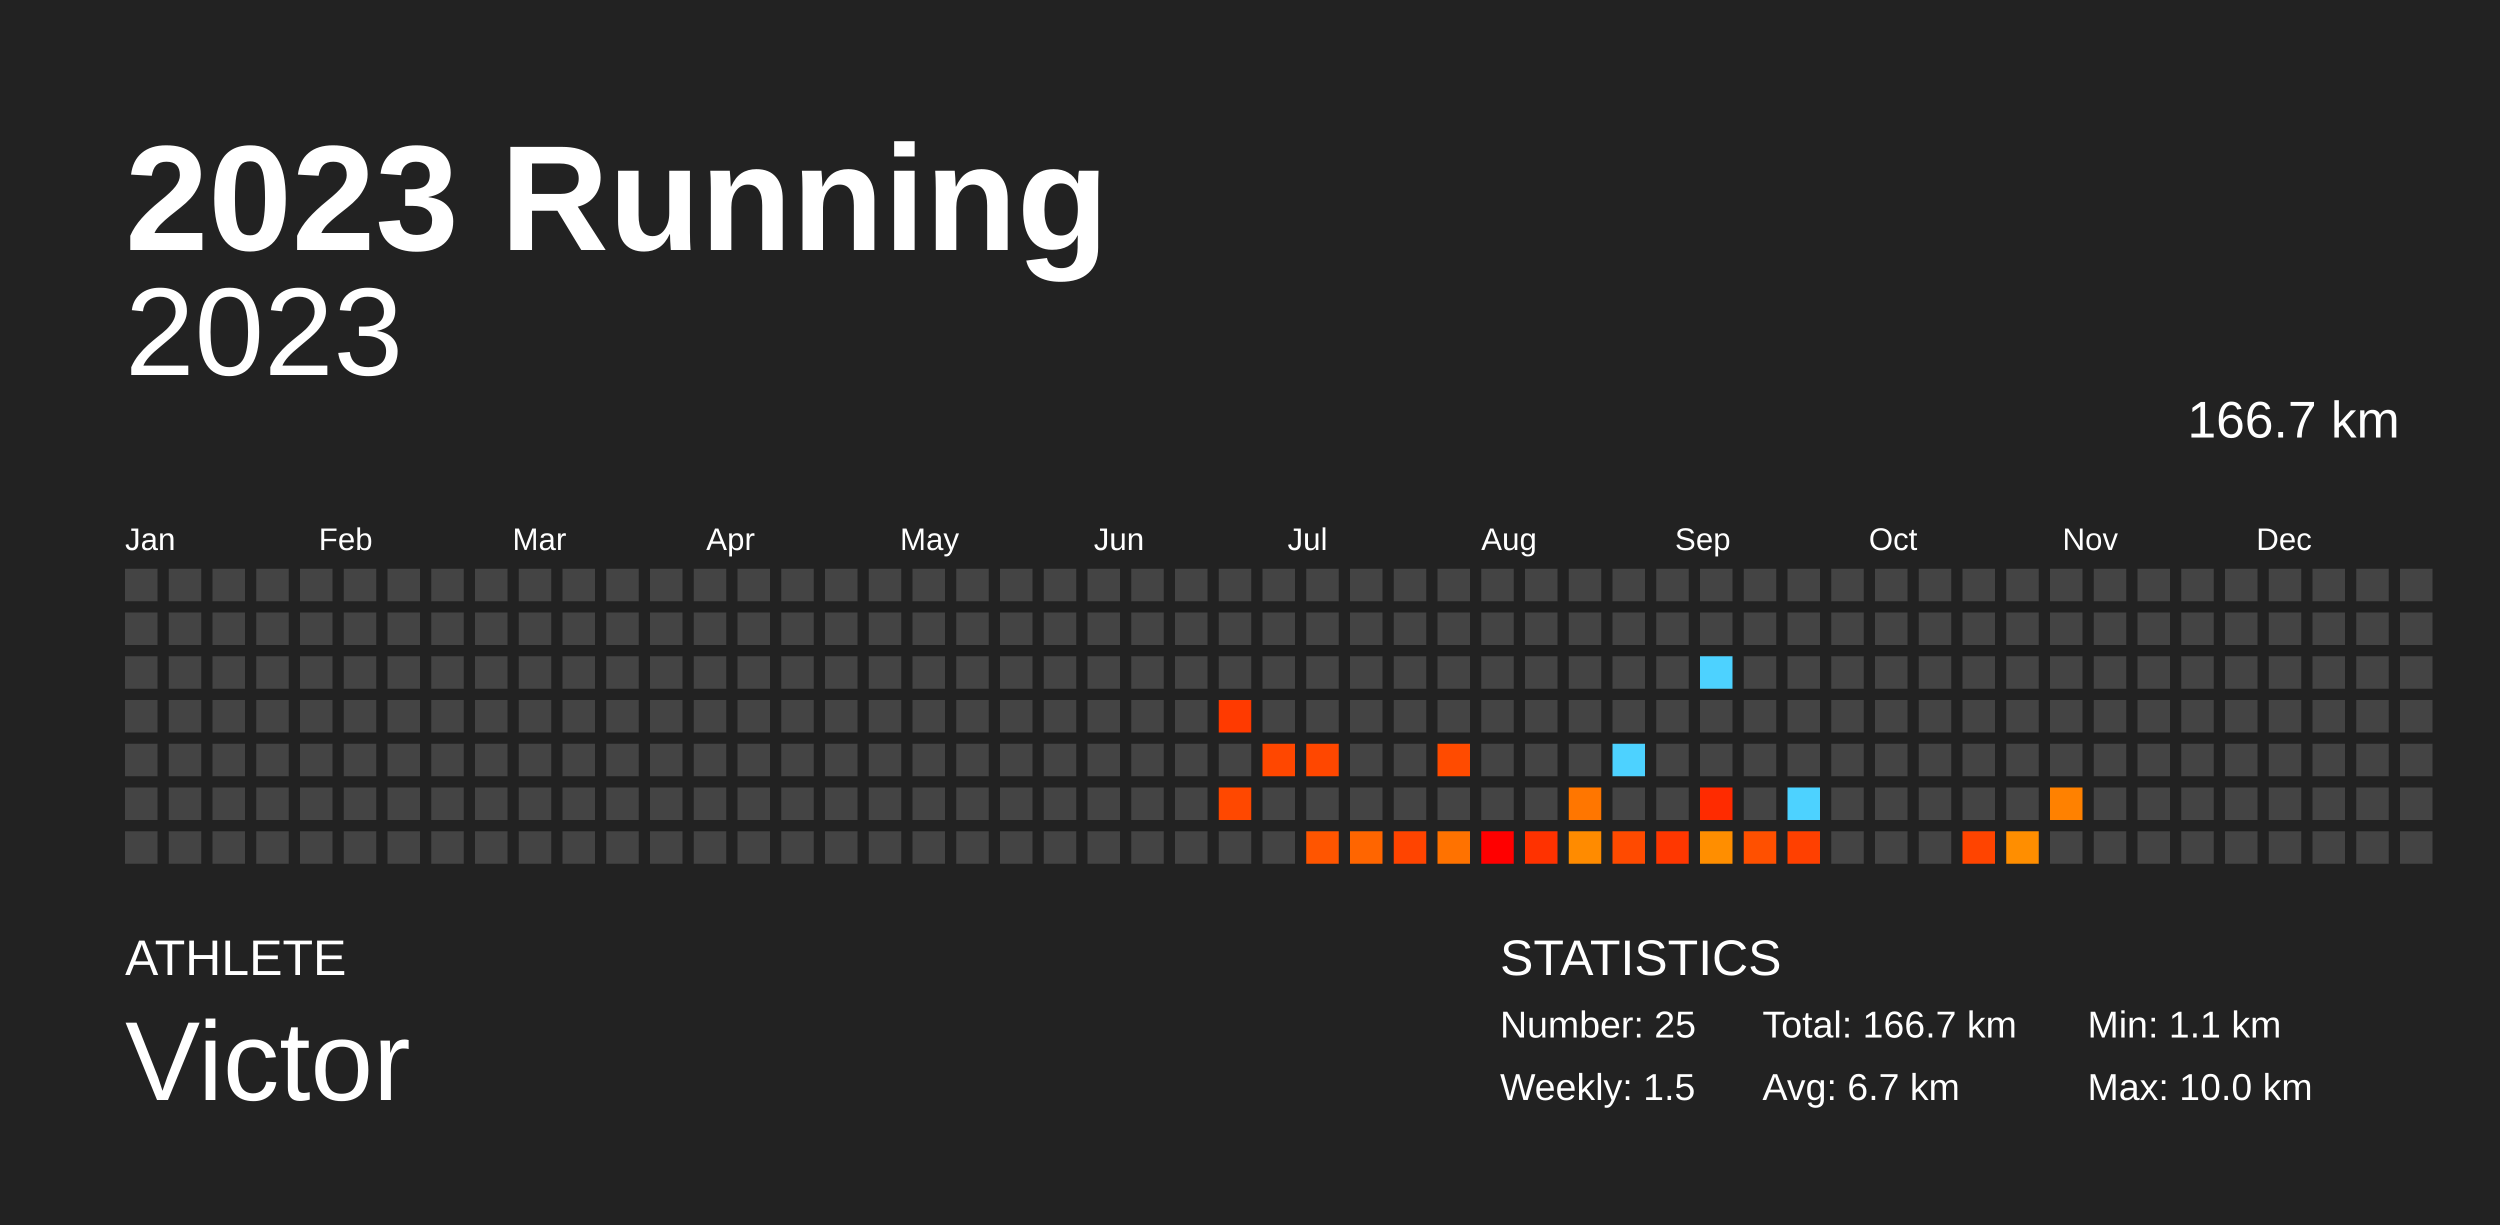
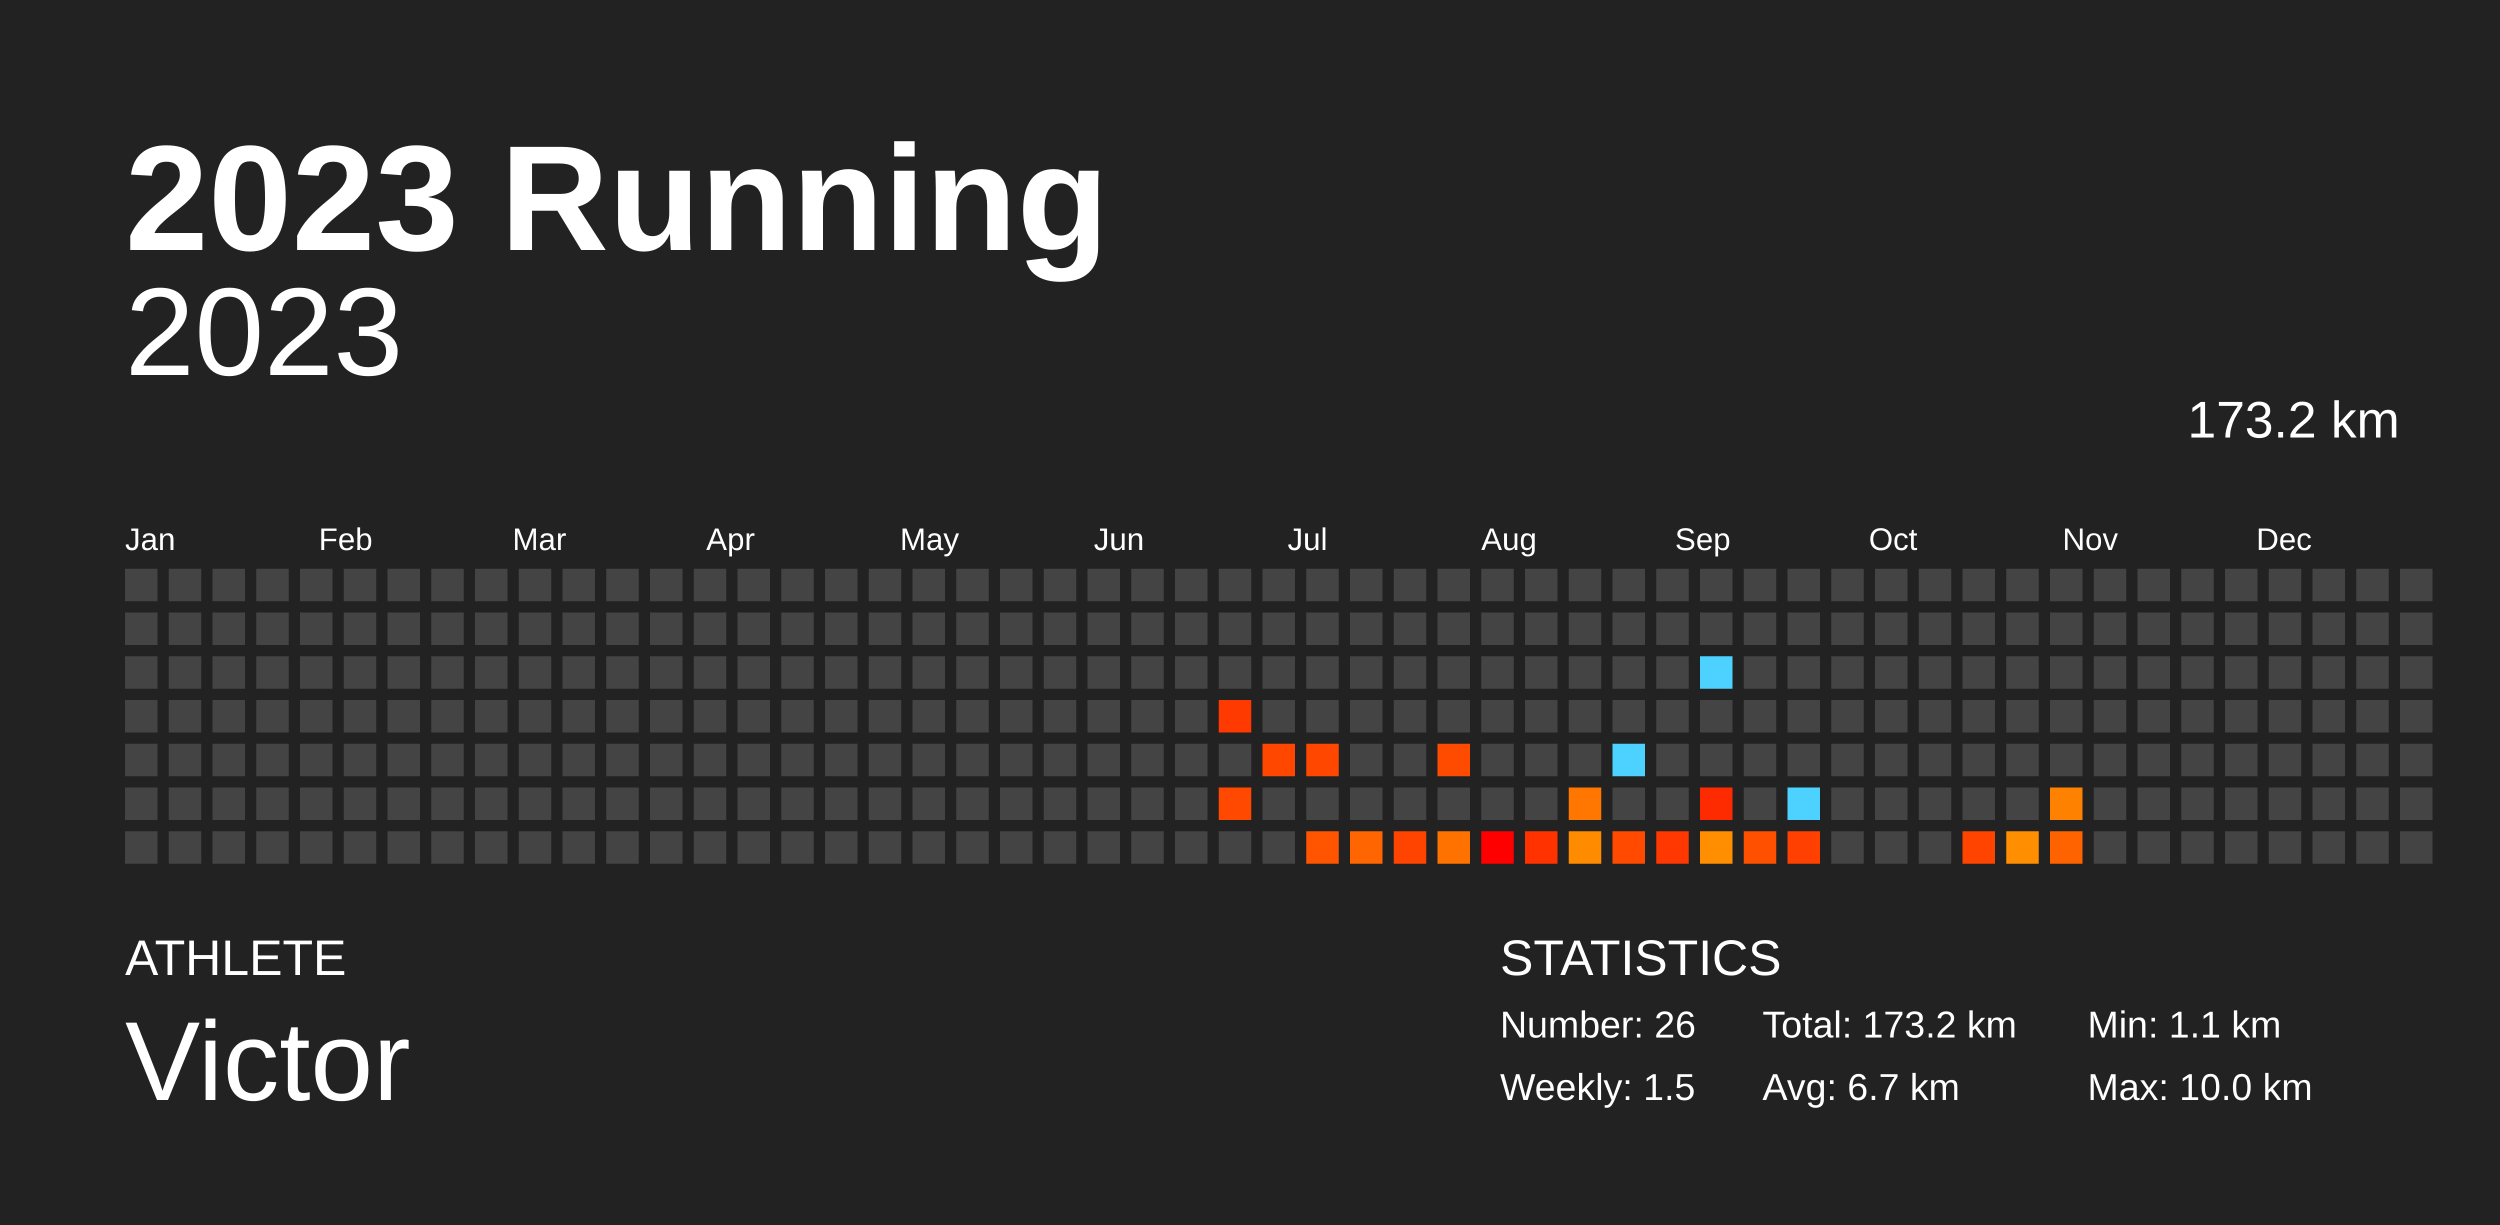
<svg xmlns="http://www.w3.org/2000/svg" baseProfile="full" height="98mm" version="1.1" viewBox="0,0,200,98" width="200mm">
  <defs />
  <rect fill="#222222" height="98" width="200" x="0" y="0" />
  <text fill="#FFFFFF" style="font-size:12px; font-family:Arial; font-weight:bold;" x="10" y="20">2023 Running</text>
  <text fill="#FFFFFF" style="font-size:4px; font-family:Arial" x="10" y="78">ATHLETE</text>
  <text fill="#FFFFFF" style="font-size:9px; font-family:Arial" x="10" y="88">Victor</text>
  <text fill="#FFFFFF" style="font-size:4px; font-family:Arial" x="120" y="78">STATISTICS</text>
-   <text fill="#FFFFFF" style="font-size:3px; font-family:Arial" x="120" y="83">Number: 25</text>
+   <text fill="#FFFFFF" style="font-size:3px; font-family:Arial" x="120" y="83">Number: 26</text>
  <text fill="#FFFFFF" style="font-size:3px; font-family:Arial" x="120" y="88">Weekly: 1.5</text>
-   <text fill="#FFFFFF" style="font-size:3px; font-family:Arial" x="141" y="83">Total: 166.7 km</text>
+   <text fill="#FFFFFF" style="font-size:3px; font-family:Arial" x="141" y="83">Total: 173.2 km</text>
  <text fill="#FFFFFF" style="font-size:3px; font-family:Arial" x="141" y="88">Avg: 6.7 km</text>
  <text fill="#FFFFFF" style="font-size:3px; font-family:Arial" x="167" y="83">Min: 1.1 km</text>
  <text fill="#FFFFFF" style="font-size:3px; font-family:Arial" x="167" y="88">Max: 10.0 km</text>
  <text alignment-baseline="hanging" fill="#FFFFFF" style="font-size:10.0px; font-family:Arial;" x="10" y="30">2023</text>
-   <text alignment-baseline="hanging" fill="#FFFFFF" style="font-size:4.125px; font-family:Arial;" x="175" y="35">166.7 km</text>
+   <text alignment-baseline="hanging" fill="#FFFFFF" style="font-size:4.125px; font-family:Arial;" x="175" y="35">173.2 km</text>
  <text fill="#FFFFFF" style="font-size:2.5px; font-family:Arial" x="10.0" y="44">Jan</text>
  <text fill="#FFFFFF" style="font-size:2.5px; font-family:Arial" x="25.5" y="44">Feb</text>
  <text fill="#FFFFFF" style="font-size:2.5px; font-family:Arial" x="41.0" y="44">Mar</text>
  <text fill="#FFFFFF" style="font-size:2.5px; font-family:Arial" x="56.5" y="44">Apr</text>
  <text fill="#FFFFFF" style="font-size:2.5px; font-family:Arial" x="72.0" y="44">May</text>
  <text fill="#FFFFFF" style="font-size:2.5px; font-family:Arial" x="87.5" y="44">Jun</text>
  <text fill="#FFFFFF" style="font-size:2.5px; font-family:Arial" x="103.0" y="44">Jul</text>
  <text fill="#FFFFFF" style="font-size:2.5px; font-family:Arial" x="118.5" y="44">Aug</text>
  <text fill="#FFFFFF" style="font-size:2.5px; font-family:Arial" x="134.0" y="44">Sep</text>
  <text fill="#FFFFFF" style="font-size:2.5px; font-family:Arial" x="149.5" y="44">Oct</text>
  <text fill="#FFFFFF" style="font-size:2.5px; font-family:Arial" x="165.0" y="44">Nov</text>
  <text fill="#FFFFFF" style="font-size:2.5px; font-family:Arial" x="180.5" y="44">Dec</text>
  <rect fill="#444444" height="2.6" width="2.6" x="10.0" y="45.5" />
  <rect fill="#444444" height="2.6" width="2.6" x="10.0" y="49.0" />
  <rect fill="#444444" height="2.6" width="2.6" x="10.0" y="52.5" />
  <rect fill="#444444" height="2.6" width="2.6" x="10.0" y="56.0" />
  <rect fill="#444444" height="2.6" width="2.6" x="10.0" y="59.5" />
  <rect fill="#444444" height="2.6" width="2.6" x="10.0" y="63.0" />
  <rect fill="#444444" height="2.6" width="2.6" x="10.0" y="66.5" />
  <rect fill="#444444" height="2.6" width="2.6" x="13.5" y="45.5" />
  <rect fill="#444444" height="2.6" width="2.6" x="13.5" y="49.0" />
  <rect fill="#444444" height="2.6" width="2.6" x="13.5" y="52.5" />
  <rect fill="#444444" height="2.6" width="2.6" x="13.5" y="56.0" />
  <rect fill="#444444" height="2.6" width="2.6" x="13.5" y="59.5" />
  <rect fill="#444444" height="2.6" width="2.6" x="13.5" y="63.0" />
  <rect fill="#444444" height="2.6" width="2.6" x="13.5" y="66.5" />
  <rect fill="#444444" height="2.6" width="2.6" x="17.0" y="45.5" />
  <rect fill="#444444" height="2.6" width="2.6" x="17.0" y="49.0" />
  <rect fill="#444444" height="2.6" width="2.6" x="17.0" y="52.5" />
  <rect fill="#444444" height="2.6" width="2.6" x="17.0" y="56.0" />
  <rect fill="#444444" height="2.6" width="2.6" x="17.0" y="59.5" />
  <rect fill="#444444" height="2.6" width="2.6" x="17.0" y="63.0" />
  <rect fill="#444444" height="2.6" width="2.6" x="17.0" y="66.5" />
  <rect fill="#444444" height="2.6" width="2.6" x="20.5" y="45.5" />
  <rect fill="#444444" height="2.6" width="2.6" x="20.5" y="49.0" />
  <rect fill="#444444" height="2.6" width="2.6" x="20.5" y="52.5" />
  <rect fill="#444444" height="2.6" width="2.6" x="20.5" y="56.0" />
  <rect fill="#444444" height="2.6" width="2.6" x="20.5" y="59.5" />
  <rect fill="#444444" height="2.6" width="2.6" x="20.5" y="63.0" />
  <rect fill="#444444" height="2.6" width="2.6" x="20.5" y="66.5" />
  <rect fill="#444444" height="2.6" width="2.6" x="24.0" y="45.5" />
  <rect fill="#444444" height="2.6" width="2.6" x="24.0" y="49.0" />
  <rect fill="#444444" height="2.6" width="2.6" x="24.0" y="52.5" />
  <rect fill="#444444" height="2.6" width="2.6" x="24.0" y="56.0" />
  <rect fill="#444444" height="2.6" width="2.6" x="24.0" y="59.5" />
  <rect fill="#444444" height="2.6" width="2.6" x="24.0" y="63.0" />
  <rect fill="#444444" height="2.6" width="2.6" x="24.0" y="66.5" />
  <rect fill="#444444" height="2.6" width="2.6" x="27.5" y="45.5" />
  <rect fill="#444444" height="2.6" width="2.6" x="27.5" y="49.0" />
  <rect fill="#444444" height="2.6" width="2.6" x="27.5" y="52.5" />
  <rect fill="#444444" height="2.6" width="2.6" x="27.5" y="56.0" />
  <rect fill="#444444" height="2.6" width="2.6" x="27.5" y="59.5" />
  <rect fill="#444444" height="2.6" width="2.6" x="27.5" y="63.0" />
  <rect fill="#444444" height="2.6" width="2.6" x="27.5" y="66.5" />
  <rect fill="#444444" height="2.6" width="2.6" x="31.0" y="45.5" />
  <rect fill="#444444" height="2.6" width="2.6" x="31.0" y="49.0" />
  <rect fill="#444444" height="2.6" width="2.6" x="31.0" y="52.5" />
  <rect fill="#444444" height="2.6" width="2.6" x="31.0" y="56.0" />
  <rect fill="#444444" height="2.6" width="2.6" x="31.0" y="59.5" />
  <rect fill="#444444" height="2.6" width="2.6" x="31.0" y="63.0" />
  <rect fill="#444444" height="2.6" width="2.6" x="31.0" y="66.5" />
  <rect fill="#444444" height="2.6" width="2.6" x="34.5" y="45.5" />
  <rect fill="#444444" height="2.6" width="2.6" x="34.5" y="49.0" />
  <rect fill="#444444" height="2.6" width="2.6" x="34.5" y="52.5" />
  <rect fill="#444444" height="2.6" width="2.6" x="34.5" y="56.0" />
  <rect fill="#444444" height="2.6" width="2.6" x="34.5" y="59.5" />
  <rect fill="#444444" height="2.6" width="2.6" x="34.5" y="63.0" />
  <rect fill="#444444" height="2.6" width="2.6" x="34.5" y="66.5" />
  <rect fill="#444444" height="2.6" width="2.6" x="38.0" y="45.5" />
  <rect fill="#444444" height="2.6" width="2.6" x="38.0" y="49.0" />
  <rect fill="#444444" height="2.6" width="2.6" x="38.0" y="52.5" />
  <rect fill="#444444" height="2.6" width="2.6" x="38.0" y="56.0" />
  <rect fill="#444444" height="2.6" width="2.6" x="38.0" y="59.5" />
  <rect fill="#444444" height="2.6" width="2.6" x="38.0" y="63.0" />
  <rect fill="#444444" height="2.6" width="2.6" x="38.0" y="66.5" />
  <rect fill="#444444" height="2.6" width="2.6" x="41.5" y="45.5" />
  <rect fill="#444444" height="2.6" width="2.6" x="41.5" y="49.0" />
  <rect fill="#444444" height="2.6" width="2.6" x="41.5" y="52.5" />
  <rect fill="#444444" height="2.6" width="2.6" x="41.5" y="56.0" />
  <rect fill="#444444" height="2.6" width="2.6" x="41.5" y="59.5" />
  <rect fill="#444444" height="2.6" width="2.6" x="41.5" y="63.0" />
  <rect fill="#444444" height="2.6" width="2.6" x="41.5" y="66.5" />
  <rect fill="#444444" height="2.6" width="2.6" x="45.0" y="45.5" />
  <rect fill="#444444" height="2.6" width="2.6" x="45.0" y="49.0" />
  <rect fill="#444444" height="2.6" width="2.6" x="45.0" y="52.5" />
  <rect fill="#444444" height="2.6" width="2.6" x="45.0" y="56.0" />
  <rect fill="#444444" height="2.6" width="2.6" x="45.0" y="59.5" />
  <rect fill="#444444" height="2.6" width="2.6" x="45.0" y="63.0" />
  <rect fill="#444444" height="2.6" width="2.6" x="45.0" y="66.5" />
  <rect fill="#444444" height="2.6" width="2.6" x="48.5" y="45.5" />
  <rect fill="#444444" height="2.6" width="2.6" x="48.5" y="49.0" />
  <rect fill="#444444" height="2.6" width="2.6" x="48.5" y="52.5" />
  <rect fill="#444444" height="2.6" width="2.6" x="48.5" y="56.0" />
  <rect fill="#444444" height="2.6" width="2.6" x="48.5" y="59.5" />
  <rect fill="#444444" height="2.6" width="2.6" x="48.5" y="63.0" />
  <rect fill="#444444" height="2.6" width="2.6" x="48.5" y="66.5" />
  <rect fill="#444444" height="2.6" width="2.6" x="52.0" y="45.5" />
  <rect fill="#444444" height="2.6" width="2.6" x="52.0" y="49.0" />
  <rect fill="#444444" height="2.6" width="2.6" x="52.0" y="52.5" />
  <rect fill="#444444" height="2.6" width="2.6" x="52.0" y="56.0" />
  <rect fill="#444444" height="2.6" width="2.6" x="52.0" y="59.5" />
  <rect fill="#444444" height="2.6" width="2.6" x="52.0" y="63.0" />
  <rect fill="#444444" height="2.6" width="2.6" x="52.0" y="66.5" />
  <rect fill="#444444" height="2.6" width="2.6" x="55.5" y="45.5" />
  <rect fill="#444444" height="2.6" width="2.6" x="55.5" y="49.0" />
  <rect fill="#444444" height="2.6" width="2.6" x="55.5" y="52.5" />
  <rect fill="#444444" height="2.6" width="2.6" x="55.5" y="56.0" />
  <rect fill="#444444" height="2.6" width="2.6" x="55.5" y="59.5" />
  <rect fill="#444444" height="2.6" width="2.6" x="55.5" y="63.0" />
  <rect fill="#444444" height="2.6" width="2.6" x="55.5" y="66.5" />
  <rect fill="#444444" height="2.6" width="2.6" x="59.0" y="45.5" />
  <rect fill="#444444" height="2.6" width="2.6" x="59.0" y="49.0" />
  <rect fill="#444444" height="2.6" width="2.6" x="59.0" y="52.5" />
  <rect fill="#444444" height="2.6" width="2.6" x="59.0" y="56.0" />
  <rect fill="#444444" height="2.6" width="2.6" x="59.0" y="59.5" />
  <rect fill="#444444" height="2.6" width="2.6" x="59.0" y="63.0" />
  <rect fill="#444444" height="2.6" width="2.6" x="59.0" y="66.5" />
  <rect fill="#444444" height="2.6" width="2.6" x="62.5" y="45.5" />
  <rect fill="#444444" height="2.6" width="2.6" x="62.5" y="49.0" />
  <rect fill="#444444" height="2.6" width="2.6" x="62.5" y="52.5" />
  <rect fill="#444444" height="2.6" width="2.6" x="62.5" y="56.0" />
  <rect fill="#444444" height="2.6" width="2.6" x="62.5" y="59.5" />
  <rect fill="#444444" height="2.6" width="2.6" x="62.5" y="63.0" />
  <rect fill="#444444" height="2.6" width="2.6" x="62.5" y="66.5" />
  <rect fill="#444444" height="2.6" width="2.6" x="66.0" y="45.5" />
  <rect fill="#444444" height="2.6" width="2.6" x="66.0" y="49.0" />
  <rect fill="#444444" height="2.6" width="2.6" x="66.0" y="52.5" />
  <rect fill="#444444" height="2.6" width="2.6" x="66.0" y="56.0" />
  <rect fill="#444444" height="2.6" width="2.6" x="66.0" y="59.5" />
  <rect fill="#444444" height="2.6" width="2.6" x="66.0" y="63.0" />
  <rect fill="#444444" height="2.6" width="2.6" x="66.0" y="66.5" />
  <rect fill="#444444" height="2.6" width="2.6" x="69.5" y="45.5" />
  <rect fill="#444444" height="2.6" width="2.6" x="69.5" y="49.0" />
  <rect fill="#444444" height="2.6" width="2.6" x="69.5" y="52.5" />
  <rect fill="#444444" height="2.6" width="2.6" x="69.5" y="56.0" />
  <rect fill="#444444" height="2.6" width="2.6" x="69.5" y="59.5" />
  <rect fill="#444444" height="2.6" width="2.6" x="69.5" y="63.0" />
  <rect fill="#444444" height="2.6" width="2.6" x="69.5" y="66.5" />
  <rect fill="#444444" height="2.6" width="2.6" x="73.0" y="45.5" />
  <rect fill="#444444" height="2.6" width="2.6" x="73.0" y="49.0" />
  <rect fill="#444444" height="2.6" width="2.6" x="73.0" y="52.5" />
  <rect fill="#444444" height="2.6" width="2.6" x="73.0" y="56.0" />
  <rect fill="#444444" height="2.6" width="2.6" x="73.0" y="59.5" />
  <rect fill="#444444" height="2.6" width="2.6" x="73.0" y="63.0" />
  <rect fill="#444444" height="2.6" width="2.6" x="73.0" y="66.5" />
  <rect fill="#444444" height="2.6" width="2.6" x="76.5" y="45.5" />
  <rect fill="#444444" height="2.6" width="2.6" x="76.5" y="49.0" />
  <rect fill="#444444" height="2.6" width="2.6" x="76.5" y="52.5" />
  <rect fill="#444444" height="2.6" width="2.6" x="76.5" y="56.0" />
  <rect fill="#444444" height="2.6" width="2.6" x="76.5" y="59.5" />
  <rect fill="#444444" height="2.6" width="2.6" x="76.5" y="63.0" />
  <rect fill="#444444" height="2.6" width="2.6" x="76.5" y="66.5" />
  <rect fill="#444444" height="2.6" width="2.6" x="80.0" y="45.5" />
  <rect fill="#444444" height="2.6" width="2.6" x="80.0" y="49.0" />
  <rect fill="#444444" height="2.6" width="2.6" x="80.0" y="52.5" />
  <rect fill="#444444" height="2.6" width="2.6" x="80.0" y="56.0" />
  <rect fill="#444444" height="2.6" width="2.6" x="80.0" y="59.5" />
  <rect fill="#444444" height="2.6" width="2.6" x="80.0" y="63.0" />
  <rect fill="#444444" height="2.6" width="2.6" x="80.0" y="66.5" />
  <rect fill="#444444" height="2.6" width="2.6" x="83.5" y="45.5" />
  <rect fill="#444444" height="2.6" width="2.6" x="83.5" y="49.0" />
  <rect fill="#444444" height="2.6" width="2.6" x="83.5" y="52.5" />
  <rect fill="#444444" height="2.6" width="2.6" x="83.5" y="56.0" />
  <rect fill="#444444" height="2.6" width="2.6" x="83.5" y="59.5" />
  <rect fill="#444444" height="2.6" width="2.6" x="83.5" y="63.0" />
  <rect fill="#444444" height="2.6" width="2.6" x="83.5" y="66.5" />
  <rect fill="#444444" height="2.6" width="2.6" x="87.0" y="45.5" />
  <rect fill="#444444" height="2.6" width="2.6" x="87.0" y="49.0" />
  <rect fill="#444444" height="2.6" width="2.6" x="87.0" y="52.5" />
  <rect fill="#444444" height="2.6" width="2.6" x="87.0" y="56.0" />
  <rect fill="#444444" height="2.6" width="2.6" x="87.0" y="59.5" />
  <rect fill="#444444" height="2.6" width="2.6" x="87.0" y="63.0" />
  <rect fill="#444444" height="2.6" width="2.6" x="87.0" y="66.5" />
  <rect fill="#444444" height="2.6" width="2.6" x="90.5" y="45.5" />
  <rect fill="#444444" height="2.6" width="2.6" x="90.5" y="49.0" />
  <rect fill="#444444" height="2.6" width="2.6" x="90.5" y="52.5" />
  <rect fill="#444444" height="2.6" width="2.6" x="90.5" y="56.0" />
  <rect fill="#444444" height="2.6" width="2.6" x="90.5" y="59.5" />
  <rect fill="#444444" height="2.6" width="2.6" x="90.5" y="63.0" />
  <rect fill="#444444" height="2.6" width="2.6" x="90.5" y="66.5" />
  <rect fill="#444444" height="2.6" width="2.6" x="94.0" y="45.5" />
  <rect fill="#444444" height="2.6" width="2.6" x="94.0" y="49.0" />
  <rect fill="#444444" height="2.6" width="2.6" x="94.0" y="52.5" />
  <rect fill="#444444" height="2.6" width="2.6" x="94.0" y="56.0" />
  <rect fill="#444444" height="2.6" width="2.6" x="94.0" y="59.5" />
  <rect fill="#444444" height="2.6" width="2.6" x="94.0" y="63.0" />
  <rect fill="#444444" height="2.6" width="2.6" x="94.0" y="66.5" />
  <rect fill="#444444" height="2.6" width="2.6" x="97.5" y="45.5" />
  <rect fill="#444444" height="2.6" width="2.6" x="97.5" y="49.0" />
  <rect fill="#444444" height="2.6" width="2.6" x="97.5" y="52.5" />
  <rect fill="#ff3a00" height="2.6" width="2.6" x="97.5" y="56.0" />
  <rect fill="#444444" height="2.6" width="2.6" x="97.5" y="59.5" />
  <rect fill="#ff4800" height="2.6" width="2.6" x="97.5" y="63.0" />
  <rect fill="#444444" height="2.6" width="2.6" x="97.5" y="66.5" />
  <rect fill="#444444" height="2.6" width="2.6" x="101.0" y="45.5" />
  <rect fill="#444444" height="2.6" width="2.6" x="101.0" y="49.0" />
  <rect fill="#444444" height="2.6" width="2.6" x="101.0" y="52.5" />
  <rect fill="#444444" height="2.6" width="2.6" x="101.0" y="56.0" />
  <rect fill="#ff4700" height="2.6" width="2.6" x="101.0" y="59.5" />
  <rect fill="#444444" height="2.6" width="2.6" x="101.0" y="63.0" />
  <rect fill="#444444" height="2.6" width="2.6" x="101.0" y="66.5" />
  <rect fill="#444444" height="2.6" width="2.6" x="104.5" y="45.5" />
  <rect fill="#444444" height="2.6" width="2.6" x="104.5" y="49.0" />
  <rect fill="#444444" height="2.6" width="2.6" x="104.5" y="52.5" />
  <rect fill="#444444" height="2.6" width="2.6" x="104.5" y="56.0" />
  <rect fill="#ff4700" height="2.6" width="2.6" x="104.5" y="59.5" />
  <rect fill="#444444" height="2.6" width="2.6" x="104.5" y="63.0" />
  <rect fill="#ff5500" height="2.6" width="2.6" x="104.5" y="66.5" />
  <rect fill="#444444" height="2.6" width="2.6" x="108.0" y="45.5" />
  <rect fill="#444444" height="2.6" width="2.6" x="108.0" y="49.0" />
  <rect fill="#444444" height="2.6" width="2.6" x="108.0" y="52.5" />
  <rect fill="#444444" height="2.6" width="2.6" x="108.0" y="56.0" />
  <rect fill="#444444" height="2.6" width="2.6" x="108.0" y="59.5" />
  <rect fill="#444444" height="2.6" width="2.6" x="108.0" y="63.0" />
  <rect fill="#ff6500" height="2.6" width="2.6" x="108.0" y="66.5" />
  <rect fill="#444444" height="2.6" width="2.6" x="111.5" y="45.5" />
  <rect fill="#444444" height="2.6" width="2.6" x="111.5" y="49.0" />
  <rect fill="#444444" height="2.6" width="2.6" x="111.5" y="52.5" />
  <rect fill="#444444" height="2.6" width="2.6" x="111.5" y="56.0" />
  <rect fill="#444444" height="2.6" width="2.6" x="111.5" y="59.5" />
  <rect fill="#444444" height="2.6" width="2.6" x="111.5" y="63.0" />
  <rect fill="#ff4400" height="2.6" width="2.6" x="111.5" y="66.5" />
  <rect fill="#444444" height="2.6" width="2.6" x="115.0" y="45.5" />
  <rect fill="#444444" height="2.6" width="2.6" x="115.0" y="49.0" />
  <rect fill="#444444" height="2.6" width="2.6" x="115.0" y="52.5" />
  <rect fill="#444444" height="2.6" width="2.6" x="115.0" y="56.0" />
  <rect fill="#ff4b00" height="2.6" width="2.6" x="115.0" y="59.5" />
  <rect fill="#444444" height="2.6" width="2.6" x="115.0" y="63.0" />
  <rect fill="#ff7200" height="2.6" width="2.6" x="115.0" y="66.5" />
  <rect fill="#444444" height="2.6" width="2.6" x="118.5" y="45.5" />
  <rect fill="#444444" height="2.6" width="2.6" x="118.5" y="49.0" />
  <rect fill="#444444" height="2.6" width="2.6" x="118.5" y="52.5" />
  <rect fill="#444444" height="2.6" width="2.6" x="118.5" y="56.0" />
  <rect fill="#444444" height="2.6" width="2.6" x="118.5" y="59.5" />
  <rect fill="#444444" height="2.6" width="2.6" x="118.5" y="63.0" />
  <rect fill="red" height="2.6" width="2.6" x="118.5" y="66.5" />
  <rect fill="#444444" height="2.6" width="2.6" x="122.0" y="45.5" />
  <rect fill="#444444" height="2.6" width="2.6" x="122.0" y="49.0" />
  <rect fill="#444444" height="2.6" width="2.6" x="122.0" y="52.5" />
  <rect fill="#444444" height="2.6" width="2.6" x="122.0" y="56.0" />
  <rect fill="#444444" height="2.6" width="2.6" x="122.0" y="59.5" />
  <rect fill="#444444" height="2.6" width="2.6" x="122.0" y="63.0" />
  <rect fill="#ff3200" height="2.6" width="2.6" x="122.0" y="66.5" />
  <rect fill="#444444" height="2.6" width="2.6" x="125.5" y="45.5" />
  <rect fill="#444444" height="2.6" width="2.6" x="125.5" y="49.0" />
  <rect fill="#444444" height="2.6" width="2.6" x="125.5" y="52.5" />
  <rect fill="#444444" height="2.6" width="2.6" x="125.5" y="56.0" />
  <rect fill="#444444" height="2.6" width="2.6" x="125.5" y="59.5" />
  <rect fill="#ff7600" height="2.6" width="2.6" x="125.5" y="63.0" />
  <rect fill="#ff8b00" height="2.6" width="2.6" x="125.5" y="66.5" />
  <rect fill="#444444" height="2.6" width="2.6" x="129.0" y="45.5" />
  <rect fill="#444444" height="2.6" width="2.6" x="129.0" y="49.0" />
  <rect fill="#444444" height="2.6" width="2.6" x="129.0" y="52.5" />
  <rect fill="#444444" height="2.6" width="2.6" x="129.0" y="56.0" />
  <rect fill="#4dd2ff" height="2.6" width="2.6" x="129.0" y="59.5" />
  <rect fill="#444444" height="2.6" width="2.6" x="129.0" y="63.0" />
  <rect fill="#ff4a00" height="2.6" width="2.6" x="129.0" y="66.5" />
  <rect fill="#444444" height="2.6" width="2.6" x="132.5" y="45.5" />
  <rect fill="#444444" height="2.6" width="2.6" x="132.5" y="49.0" />
  <rect fill="#444444" height="2.6" width="2.6" x="132.5" y="52.5" />
  <rect fill="#444444" height="2.6" width="2.6" x="132.5" y="56.0" />
  <rect fill="#444444" height="2.6" width="2.6" x="132.5" y="59.5" />
  <rect fill="#444444" height="2.6" width="2.6" x="132.5" y="63.0" />
  <rect fill="#ff3700" height="2.6" width="2.6" x="132.5" y="66.5" />
  <rect fill="#444444" height="2.6" width="2.6" x="136.0" y="45.5" />
  <rect fill="#444444" height="2.6" width="2.6" x="136.0" y="49.0" />
  <rect fill="#4dd2ff" height="2.6" width="2.6" x="136.0" y="52.5" />
  <rect fill="#444444" height="2.6" width="2.6" x="136.0" y="56.0" />
  <rect fill="#444444" height="2.6" width="2.6" x="136.0" y="59.5" />
  <rect fill="#ff2b00" height="2.6" width="2.6" x="136.0" y="63.0" />
  <rect fill="#ff8e00" height="2.6" width="2.6" x="136.0" y="66.5" />
  <rect fill="#444444" height="2.6" width="2.6" x="139.5" y="45.5" />
  <rect fill="#444444" height="2.6" width="2.6" x="139.5" y="49.0" />
  <rect fill="#444444" height="2.6" width="2.6" x="139.5" y="52.5" />
  <rect fill="#444444" height="2.6" width="2.6" x="139.5" y="56.0" />
  <rect fill="#444444" height="2.6" width="2.6" x="139.5" y="59.5" />
  <rect fill="#444444" height="2.6" width="2.6" x="139.5" y="63.0" />
  <rect fill="#ff5000" height="2.6" width="2.6" x="139.5" y="66.5" />
  <rect fill="#444444" height="2.6" width="2.6" x="143.0" y="45.5" />
  <rect fill="#444444" height="2.6" width="2.6" x="143.0" y="49.0" />
  <rect fill="#444444" height="2.6" width="2.6" x="143.0" y="52.5" />
  <rect fill="#444444" height="2.6" width="2.6" x="143.0" y="56.0" />
  <rect fill="#444444" height="2.6" width="2.6" x="143.0" y="59.5" />
  <rect fill="#4dd2ff" height="2.6" width="2.6" x="143.0" y="63.0" />
  <rect fill="#ff4000" height="2.6" width="2.6" x="143.0" y="66.5" />
  <rect fill="#444444" height="2.6" width="2.6" x="146.5" y="45.5" />
  <rect fill="#444444" height="2.6" width="2.6" x="146.5" y="49.0" />
  <rect fill="#444444" height="2.6" width="2.6" x="146.5" y="52.5" />
  <rect fill="#444444" height="2.6" width="2.6" x="146.5" y="56.0" />
  <rect fill="#444444" height="2.6" width="2.6" x="146.5" y="59.5" />
  <rect fill="#444444" height="2.6" width="2.6" x="146.5" y="63.0" />
  <rect fill="#444444" height="2.6" width="2.6" x="146.5" y="66.5" />
  <rect fill="#444444" height="2.6" width="2.6" x="150.0" y="45.5" />
  <rect fill="#444444" height="2.6" width="2.6" x="150.0" y="49.0" />
  <rect fill="#444444" height="2.6" width="2.6" x="150.0" y="52.5" />
  <rect fill="#444444" height="2.6" width="2.6" x="150.0" y="56.0" />
  <rect fill="#444444" height="2.6" width="2.6" x="150.0" y="59.5" />
  <rect fill="#444444" height="2.6" width="2.6" x="150.0" y="63.0" />
  <rect fill="#444444" height="2.6" width="2.6" x="150.0" y="66.5" />
  <rect fill="#444444" height="2.6" width="2.6" x="153.5" y="45.5" />
  <rect fill="#444444" height="2.6" width="2.6" x="153.5" y="49.0" />
  <rect fill="#444444" height="2.6" width="2.6" x="153.5" y="52.5" />
  <rect fill="#444444" height="2.6" width="2.6" x="153.5" y="56.0" />
  <rect fill="#444444" height="2.6" width="2.6" x="153.5" y="59.5" />
  <rect fill="#444444" height="2.6" width="2.6" x="153.5" y="63.0" />
  <rect fill="#444444" height="2.6" width="2.6" x="153.5" y="66.5" />
  <rect fill="#444444" height="2.6" width="2.6" x="157.0" y="45.5" />
  <rect fill="#444444" height="2.6" width="2.6" x="157.0" y="49.0" />
  <rect fill="#444444" height="2.6" width="2.6" x="157.0" y="52.5" />
  <rect fill="#444444" height="2.6" width="2.6" x="157.0" y="56.0" />
  <rect fill="#444444" height="2.6" width="2.6" x="157.0" y="59.5" />
  <rect fill="#444444" height="2.6" width="2.6" x="157.0" y="63.0" />
  <rect fill="#ff4400" height="2.6" width="2.6" x="157.0" y="66.5" />
  <rect fill="#444444" height="2.6" width="2.6" x="160.5" y="45.5" />
  <rect fill="#444444" height="2.6" width="2.6" x="160.5" y="49.0" />
  <rect fill="#444444" height="2.6" width="2.6" x="160.5" y="52.5" />
  <rect fill="#444444" height="2.6" width="2.6" x="160.5" y="56.0" />
  <rect fill="#444444" height="2.6" width="2.6" x="160.5" y="59.5" />
  <rect fill="#444444" height="2.6" width="2.6" x="160.5" y="63.0" />
  <rect fill="#ff8e00" height="2.6" width="2.6" x="160.5" y="66.5" />
  <rect fill="#444444" height="2.6" width="2.6" x="164.0" y="45.5" />
  <rect fill="#444444" height="2.6" width="2.6" x="164.0" y="49.0" />
  <rect fill="#444444" height="2.6" width="2.6" x="164.0" y="52.5" />
  <rect fill="#444444" height="2.6" width="2.6" x="164.0" y="56.0" />
  <rect fill="#444444" height="2.6" width="2.6" x="164.0" y="59.5" />
  <rect fill="#ff8100" height="2.6" width="2.6" x="164.0" y="63.0" />
-   <rect fill="#444444" height="2.6" width="2.6" x="164.0" y="66.5" />
+   <rect fill="#ff6300" height="2.6" width="2.6" x="164.0" y="66.5" />
  <rect fill="#444444" height="2.6" width="2.6" x="167.5" y="45.5" />
  <rect fill="#444444" height="2.6" width="2.6" x="167.5" y="49.0" />
  <rect fill="#444444" height="2.6" width="2.6" x="167.5" y="52.5" />
  <rect fill="#444444" height="2.6" width="2.6" x="167.5" y="56.0" />
  <rect fill="#444444" height="2.6" width="2.6" x="167.5" y="59.5" />
  <rect fill="#444444" height="2.6" width="2.6" x="167.5" y="63.0" />
  <rect fill="#444444" height="2.6" width="2.6" x="167.5" y="66.5" />
  <rect fill="#444444" height="2.6" width="2.6" x="171.0" y="45.5" />
  <rect fill="#444444" height="2.6" width="2.6" x="171.0" y="49.0" />
  <rect fill="#444444" height="2.6" width="2.6" x="171.0" y="52.5" />
  <rect fill="#444444" height="2.6" width="2.6" x="171.0" y="56.0" />
  <rect fill="#444444" height="2.6" width="2.6" x="171.0" y="59.5" />
  <rect fill="#444444" height="2.6" width="2.6" x="171.0" y="63.0" />
  <rect fill="#444444" height="2.6" width="2.6" x="171.0" y="66.5" />
  <rect fill="#444444" height="2.6" width="2.6" x="174.5" y="45.5" />
  <rect fill="#444444" height="2.6" width="2.6" x="174.5" y="49.0" />
  <rect fill="#444444" height="2.6" width="2.6" x="174.5" y="52.5" />
  <rect fill="#444444" height="2.6" width="2.6" x="174.5" y="56.0" />
  <rect fill="#444444" height="2.6" width="2.6" x="174.5" y="59.5" />
  <rect fill="#444444" height="2.6" width="2.6" x="174.5" y="63.0" />
  <rect fill="#444444" height="2.6" width="2.6" x="174.5" y="66.5" />
  <rect fill="#444444" height="2.6" width="2.6" x="178.0" y="45.5" />
  <rect fill="#444444" height="2.6" width="2.6" x="178.0" y="49.0" />
  <rect fill="#444444" height="2.6" width="2.6" x="178.0" y="52.5" />
  <rect fill="#444444" height="2.6" width="2.6" x="178.0" y="56.0" />
  <rect fill="#444444" height="2.6" width="2.6" x="178.0" y="59.5" />
  <rect fill="#444444" height="2.6" width="2.6" x="178.0" y="63.0" />
  <rect fill="#444444" height="2.6" width="2.6" x="178.0" y="66.5" />
  <rect fill="#444444" height="2.6" width="2.6" x="181.5" y="45.5" />
  <rect fill="#444444" height="2.6" width="2.6" x="181.5" y="49.0" />
  <rect fill="#444444" height="2.6" width="2.6" x="181.5" y="52.5" />
  <rect fill="#444444" height="2.6" width="2.6" x="181.5" y="56.0" />
  <rect fill="#444444" height="2.6" width="2.6" x="181.5" y="59.5" />
  <rect fill="#444444" height="2.6" width="2.6" x="181.5" y="63.0" />
  <rect fill="#444444" height="2.6" width="2.6" x="181.5" y="66.5" />
  <rect fill="#444444" height="2.6" width="2.6" x="185.0" y="45.5" />
  <rect fill="#444444" height="2.6" width="2.6" x="185.0" y="49.0" />
  <rect fill="#444444" height="2.6" width="2.6" x="185.0" y="52.5" />
  <rect fill="#444444" height="2.6" width="2.6" x="185.0" y="56.0" />
  <rect fill="#444444" height="2.6" width="2.6" x="185.0" y="59.5" />
  <rect fill="#444444" height="2.6" width="2.6" x="185.0" y="63.0" />
  <rect fill="#444444" height="2.6" width="2.6" x="185.0" y="66.5" />
  <rect fill="#444444" height="2.6" width="2.6" x="188.5" y="45.5" />
  <rect fill="#444444" height="2.6" width="2.6" x="188.5" y="49.0" />
  <rect fill="#444444" height="2.6" width="2.6" x="188.5" y="52.5" />
  <rect fill="#444444" height="2.6" width="2.6" x="188.5" y="56.0" />
  <rect fill="#444444" height="2.6" width="2.6" x="188.5" y="59.5" />
  <rect fill="#444444" height="2.6" width="2.6" x="188.5" y="63.0" />
  <rect fill="#444444" height="2.6" width="2.6" x="188.5" y="66.5" />
  <rect fill="#444444" height="2.6" width="2.6" x="192.0" y="45.5" />
  <rect fill="#444444" height="2.6" width="2.6" x="192.0" y="49.0" />
  <rect fill="#444444" height="2.6" width="2.6" x="192.0" y="52.5" />
  <rect fill="#444444" height="2.6" width="2.6" x="192.0" y="56.0" />
  <rect fill="#444444" height="2.6" width="2.6" x="192.0" y="59.5" />
  <rect fill="#444444" height="2.6" width="2.6" x="192.0" y="63.0" />
  <rect fill="#444444" height="2.6" width="2.6" x="192.0" y="66.5" />
</svg>
